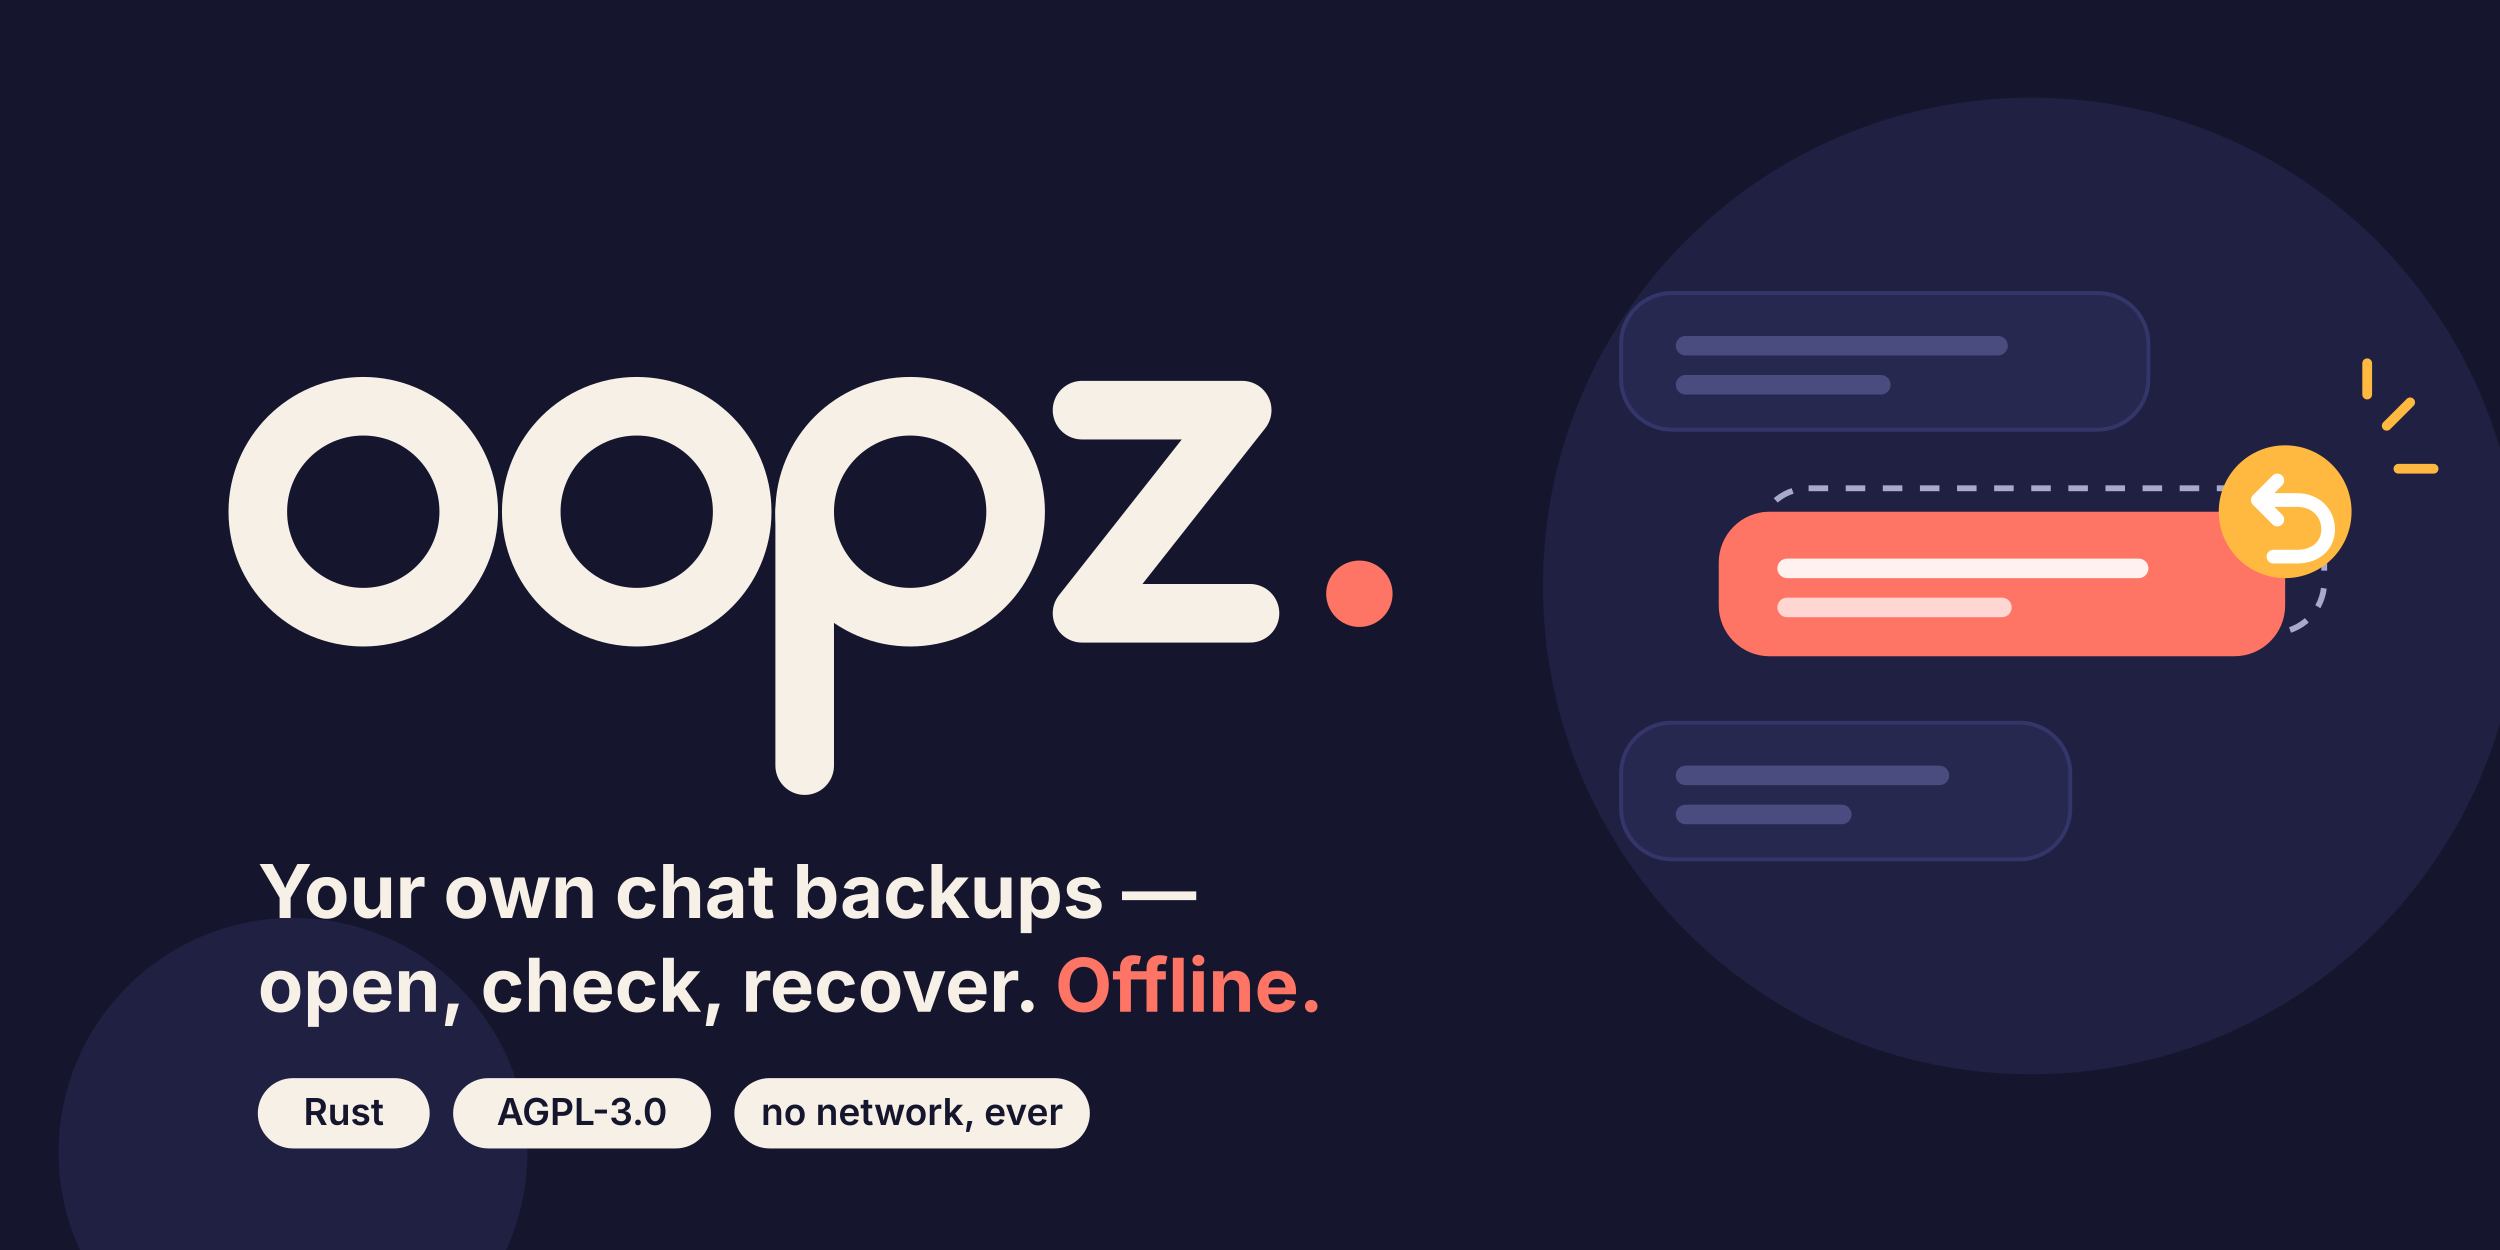
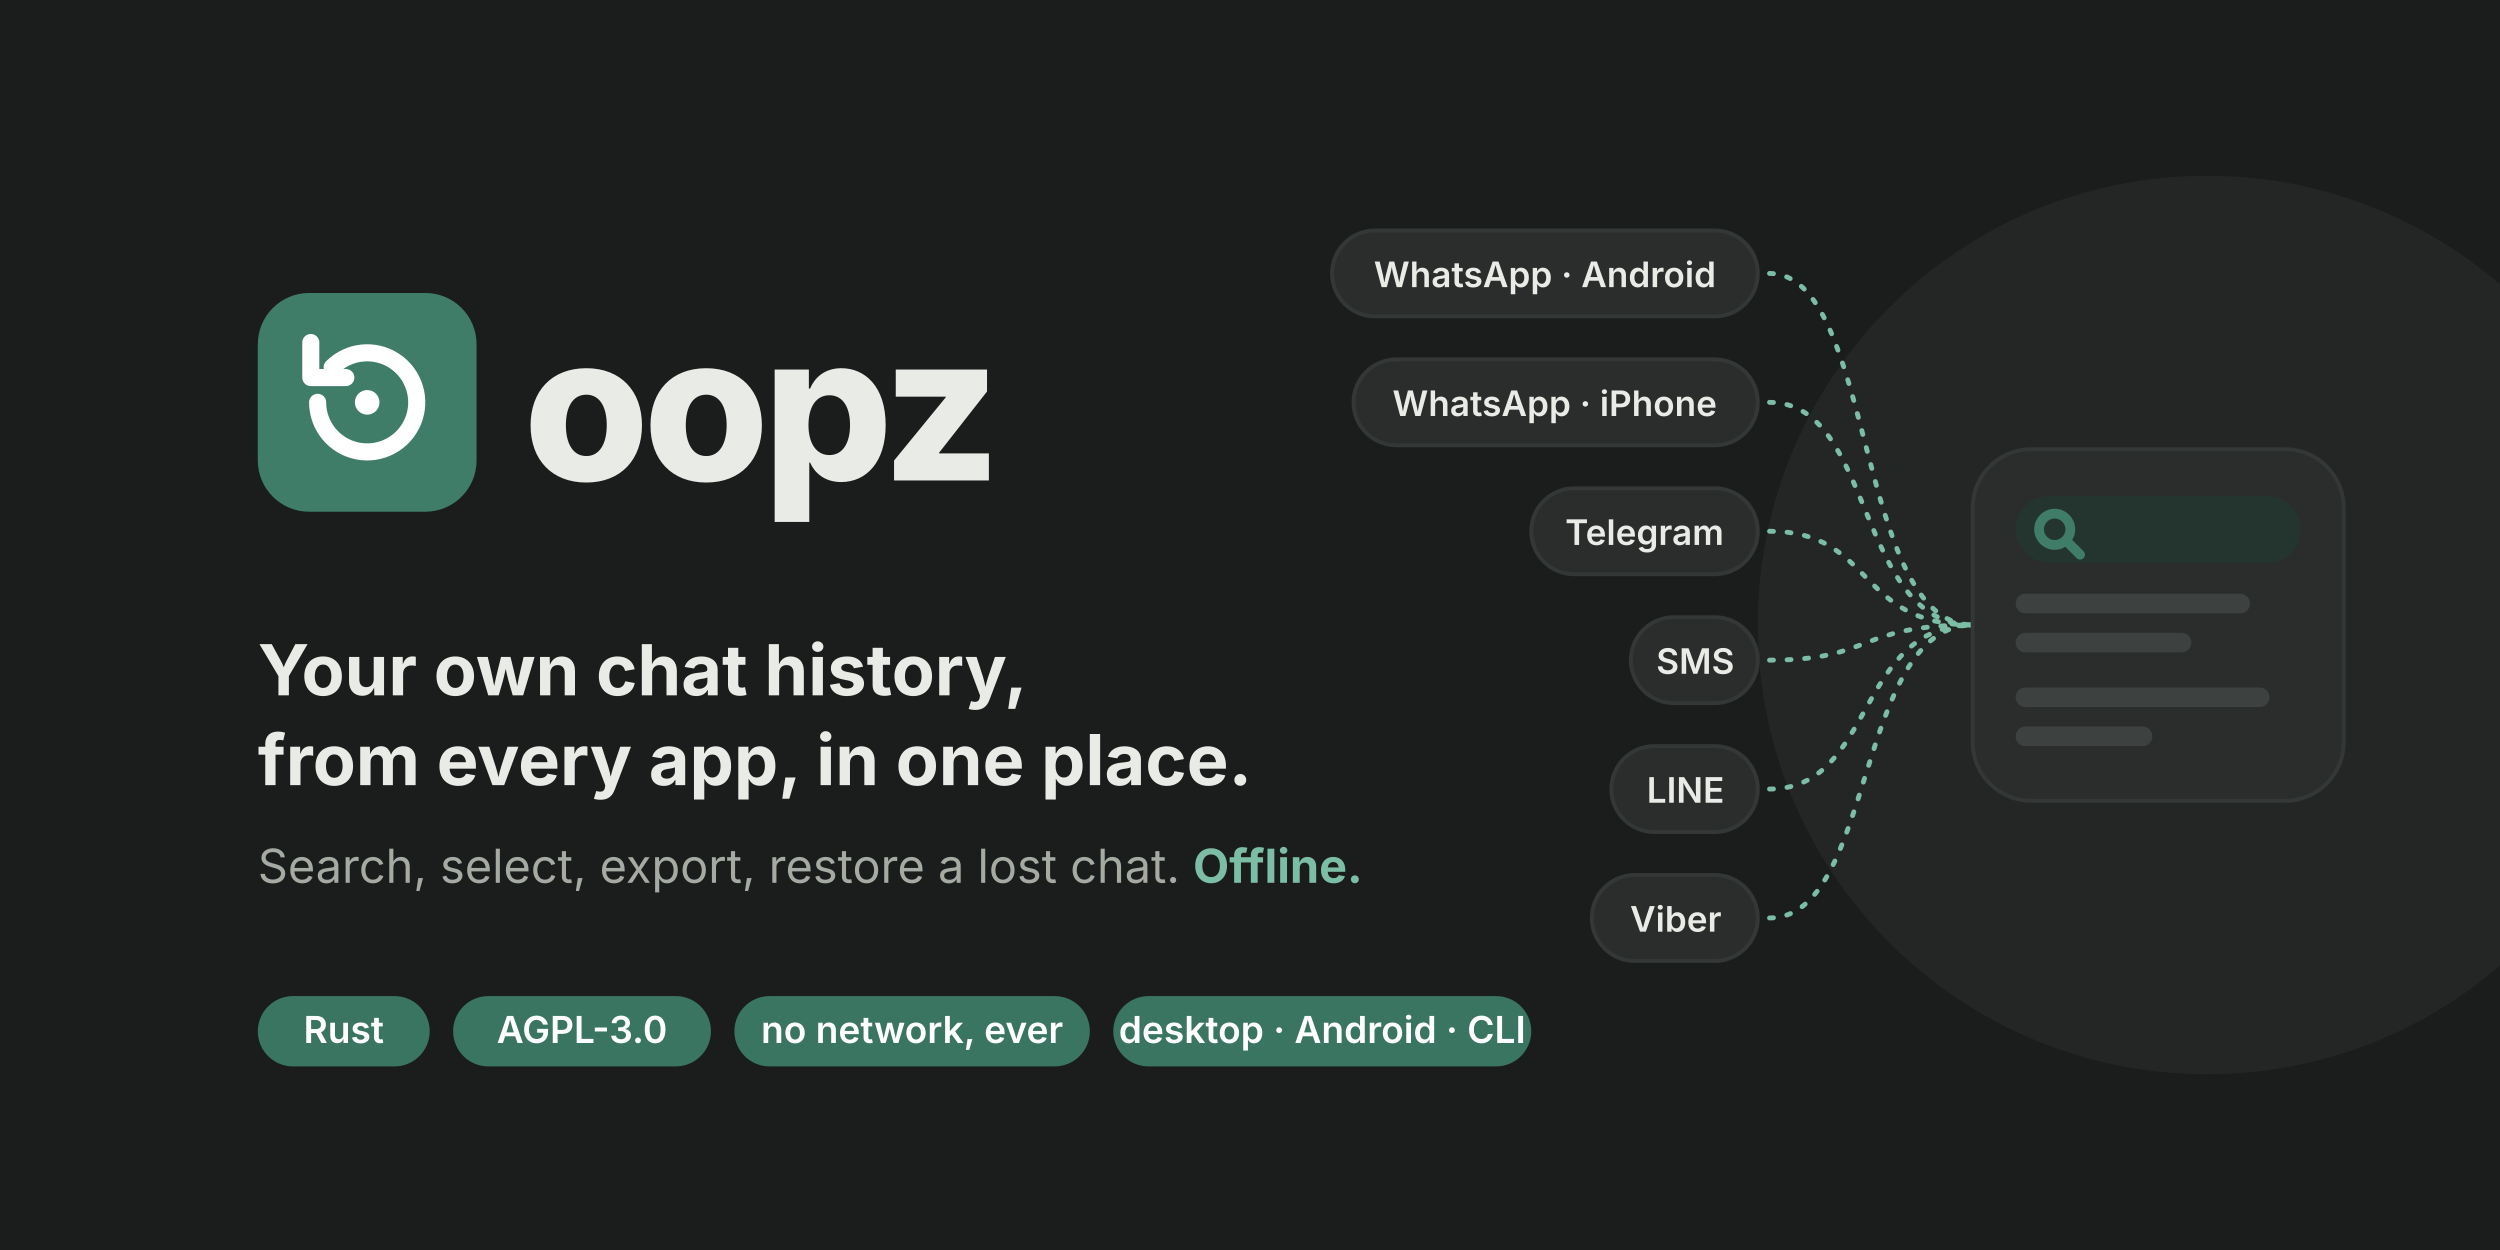
- <svg xmlns="http://www.w3.org/2000/svg" width="1280" height="640" viewBox="0 0 1280 640" role="img" aria-label="oopz: your own chat backups, open, check, recover. Offline.">
-   <style>.bg{fill:#15162E}.bg2{fill:#1F2042}.mark{stroke:#F6F0E7}.ink{fill:#F6F0E7}.coral{fill:#FF7565}.coraltext{fill:#FF7565}.amber{fill:#FFB940}.amberstroke{stroke:#FFB940}.card{fill:#26284F;stroke:#34366A;stroke-width:2}.bar{fill:#4A4C80}.ghost{stroke:#A9AACB}.chip{fill:#F6F0E7}.chiptext{fill:#15162E}</style>
+ <svg xmlns="http://www.w3.org/2000/svg" width="1280" height="640" viewBox="0 0 1280 640" role="img" aria-label="oopz: your own chat history, from every app, in one place. Search, select, export, restore a lost chat. Offline.">
+   <style>.bg{fill:#1B1D1C}.bg2{fill:#232625}.ink{fill:#E9EBE7}.soft{fill:#A5AAA3}.markbg{fill:#3F7D68}.accenttext{fill:#7CBEA5}.accentsoft{fill:#24342E}.accentstroke{stroke:#3F7D68}.flow{stroke:#7CBEA5}.card{fill:#2A2D2C;stroke:#333735;stroke-width:2}.bar{fill:#3D4240}.chip{fill:#3A7562}.chiptext{fill:#FFFFFF}</style>
  <rect class="bg" width="1280" height="640" />
-   <circle class="bg2" cx="1040" cy="300" r="250" />
-   <circle class="bg2" cx="150" cy="590" r="120" />
-   <g class="mark" fill="none" stroke-width="30" stroke-linecap="round" stroke-linejoin="round">
-     <circle cx="186" cy="262" r="54" />
-     <circle cx="326" cy="262" r="54" />
-     <circle cx="466" cy="262" r="54" />
-     <path d="M412 262 V392" />
-     <path d="M554 210 H636 L554 314 H640" />
+   <circle class="bg2" cx="1130" cy="320" r="230" />
+   <g transform="translate(132 150) scale(1.75)">
+     <rect class="markbg" width="64" height="64" rx="15" />
+     <path d="M17.5 32a14.5 14.5 0 1 0 4.25-10.25" fill="none" stroke="#fff" stroke-width="5" stroke-linecap="round" />
+     <path d="M15.5 14.5v10.25h10.25" fill="none" stroke="#fff" stroke-width="5" stroke-linecap="round" stroke-linejoin="round" />
+     <circle cx="32" cy="32" r="3.6" fill="#fff" />
  </g>
-   <circle class="coral" cx="696" cy="304" r="17" />
-   <text class="ink" x="132" y="470" font-family="Inter, 'Segoe UI', 'Helvetica Neue', Helvetica, Arial, 'DejaVu Sans', sans-serif" font-size="38" font-weight="700">Your own chat backups —</text>
-   <text class="ink" x="132" y="518" font-family="Inter, 'Segoe UI', 'Helvetica Neue', Helvetica, Arial, 'DejaVu Sans', sans-serif" font-size="38" font-weight="700">open, check, recover. <tspan class="coraltext">Offline.</tspan>
+   <text class="ink" x="268" y="246" font-family="Inter, 'Segoe UI', 'Helvetica Neue', Helvetica, Arial, 'DejaVu Sans', sans-serif" font-size="104" font-weight="800" letter-spacing="-3">oopz</text>
+   <text class="ink" x="132" y="356" font-family="Inter, 'Segoe UI', 'Helvetica Neue', Helvetica, Arial, 'DejaVu Sans', sans-serif" font-size="36" font-weight="700">Your own chat history,</text>
+   <text class="ink" x="132" y="402" font-family="Inter, 'Segoe UI', 'Helvetica Neue', Helvetica, Arial, 'DejaVu Sans', sans-serif" font-size="36" font-weight="700">from every app, in one
+     place.</text>
+   <text class="soft" x="132" y="452" font-family="Inter, 'Segoe UI', 'Helvetica Neue', Helvetica, Arial, 'DejaVu Sans', sans-serif" font-size="24">Search, select, export, restore a lost chat.
+     <tspan class="accenttext" font-weight="700">Offline.</tspan>
  </text>
  <g font-family="Inter, 'Segoe UI', 'Helvetica Neue', Helvetica, Arial, 'DejaVu Sans', sans-serif" font-size="19" font-weight="600">
-     <rect class="chip" x="132" y="552" width="88" height="36" rx="18" />
-     <text class="chiptext" x="176" y="576" text-anchor="middle">Rust</text>
-     <rect class="chip" x="232" y="552" width="132" height="36" rx="18" />
-     <text class="chiptext" x="298" y="576" text-anchor="middle">AGPL-3.0</text>
-     <rect class="chip" x="376" y="552" width="182" height="36" rx="18" />
-     <text class="chiptext" x="467" y="576" text-anchor="middle">no network, ever</text>
+     <rect class="chip" x="132" y="510" width="88" height="36" rx="18" />
+     <text class="chiptext" x="176" y="534" text-anchor="middle">Rust</text>
+     <rect class="chip" x="232" y="510" width="132" height="36" rx="18" />
+     <text class="chiptext" x="298" y="534" text-anchor="middle">AGPL-3.0</text>
+     <rect class="chip" x="376" y="510" width="182" height="36" rx="18" />
+     <text class="chiptext" x="467" y="534" text-anchor="middle">no network, ever</text>
+     <rect class="chip" x="570" y="510" width="214" height="36" rx="18" />
+     <text class="chiptext" x="677" y="534" text-anchor="middle">desktop · Android · CLI</text>
+   </g>
+   <g font-family="Inter, 'Segoe UI', 'Helvetica Neue', Helvetica, Arial, 'DejaVu Sans', sans-serif">
+     <rect class="card" x="682" y="118" width="218" height="44" rx="22" />
+     <text class="ink" x="791" y="147" text-anchor="middle" font-size="18" font-weight="600">WhatsApp · Android</text>
+     <path class="flow" d="M906 140 C 960 140, 950 320, 1010 320" fill="none" stroke-width="2.5" stroke-dasharray="2 7" stroke-linecap="round" />
+     <rect class="card" x="693" y="184" width="207" height="44" rx="22" />
+     <text class="ink" x="796" y="213" text-anchor="middle" font-size="18" font-weight="600">WhatsApp · iPhone</text>
+     <path class="flow" d="M906 206 C 960 206, 950 320, 1010 320" fill="none" stroke-width="2.5" stroke-dasharray="2 7" stroke-linecap="round" />
+     <rect class="card" x="784" y="250" width="116" height="44" rx="22" />
+     <text class="ink" x="842" y="279" text-anchor="middle" font-size="18" font-weight="600">Telegram</text>
+     <path class="flow" d="M906 272 C 960 272, 950 320, 1010 320" fill="none" stroke-width="2.5" stroke-dasharray="2 7" stroke-linecap="round" />
+     <rect class="card" x="835" y="316" width="65" height="44" rx="22" />
+     <text class="ink" x="868" y="345" text-anchor="middle" font-size="18" font-weight="600">SMS</text>
+     <path class="flow" d="M906 338 C 960 338, 950 320, 1010 320" fill="none" stroke-width="2.5" stroke-dasharray="2 7" stroke-linecap="round" />
+     <rect class="card" x="825" y="382" width="75" height="44" rx="22" />
+     <text class="ink" x="863" y="411" text-anchor="middle" font-size="18" font-weight="600">LINE</text>
+     <path class="flow" d="M906 404 C 960 404, 950 320, 1010 320" fill="none" stroke-width="2.5" stroke-dasharray="2 7" stroke-linecap="round" />
+     <rect class="card" x="815" y="448" width="85" height="44" rx="22" />
+     <text class="ink" x="858" y="477" text-anchor="middle" font-size="18" font-weight="600">Viber</text>
+     <path class="flow" d="M906 470 C 960 470, 950 320, 1010 320" fill="none" stroke-width="2.5" stroke-dasharray="2 7" stroke-linecap="round" />
  </g>
  <g>
-     <rect class="card" x="830" y="150" width="270" height="70" rx="26" />
-     <rect class="bar" x="858" y="172" width="170" height="10" rx="5" />
-     <rect class="bar" x="858" y="192" width="110" height="10" rx="5" />
-     <rect class="ghost" x="900" y="250" width="290" height="74" rx="26" fill="none" stroke-width="3" stroke-dasharray="10 9" />
-     <rect class="coral" x="880" y="262" width="290" height="74" rx="26" />
-     <rect fill="#FFFFFF" opacity=".9" x="910" y="286" width="190" height="10" rx="5" />
-     <rect fill="#FFFFFF" opacity=".7" x="910" y="306" width="120" height="10" rx="5" />
-     <rect class="card" x="830" y="370" width="230" height="70" rx="26" />
-     <rect class="bar" x="858" y="392" width="140" height="10" rx="5" />
-     <rect class="bar" x="858" y="412" width="90" height="10" rx="5" />
-     <circle class="amber" cx="1170" cy="262" r="34" />
-     <g fill="none" stroke="#FFFFFF" stroke-width="7" stroke-linecap="round" stroke-linejoin="round">
-       <path d="M1157 256 H1176 C1186 256 1192 263 1192 271 C1192 279 1186 285 1176 285 H1164" />
-       <path d="M1166 246 L1156 256 L1166 266" />
-     </g>
-     <g class="amberstroke" fill="none" stroke-width="5" stroke-linecap="round">
-       <path d="M1222 218 L1234 206" />
-       <path d="M1228 240 H1246" />
-       <path d="M1212 202 V186" />
+     <rect class="card" x="1010" y="230" width="190" height="180" rx="30" />
+     <rect class="accentsoft" x="1032" y="254" width="146" height="34" rx="17" />
+     <rect class="bar" x="1032" y="304" width="120" height="10" rx="5" />
+     <rect class="bar" x="1032" y="324" width="90" height="10" rx="5" />
+     <rect class="bar" x="1032" y="352" width="130" height="10" rx="5" />
+     <rect class="bar" x="1032" y="372" width="70" height="10" rx="5" />
+     <g fill="none" class="accentstroke" stroke-width="5" stroke-linecap="round">
+       <circle cx="1052" cy="271" r="8" />
+       <path d="M1058 277 L1065 284" />
    </g>
  </g>
</svg>
